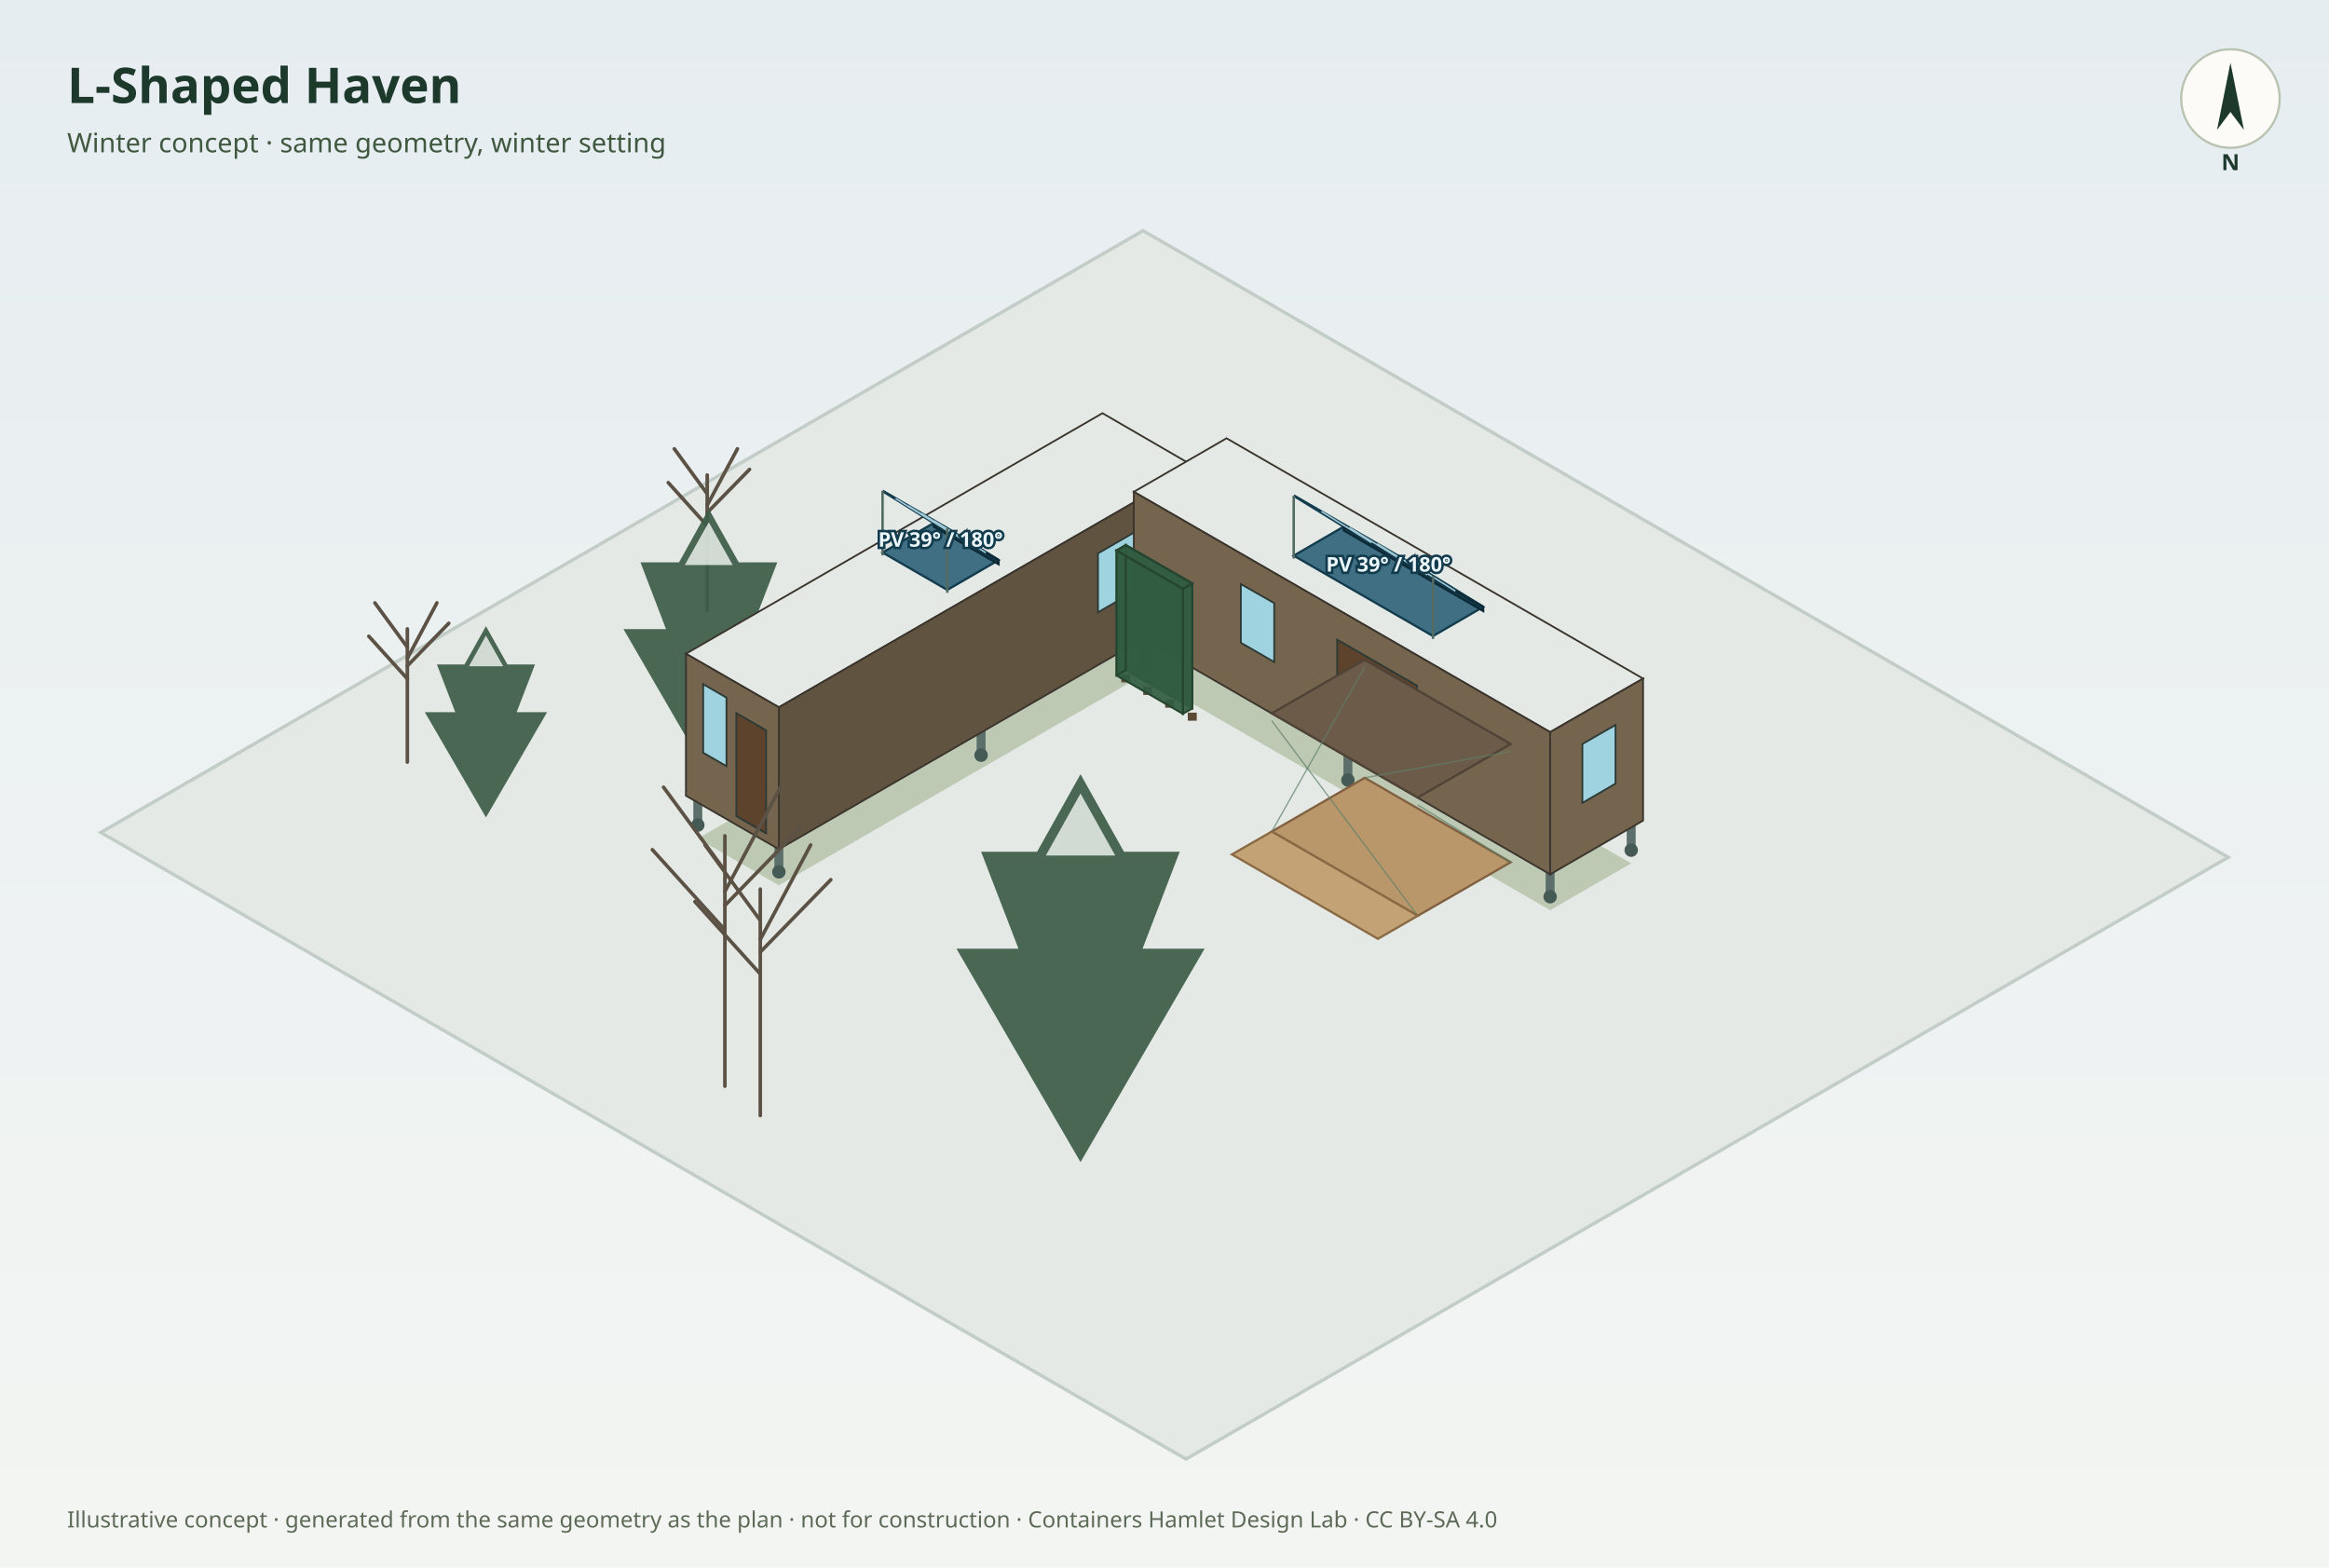
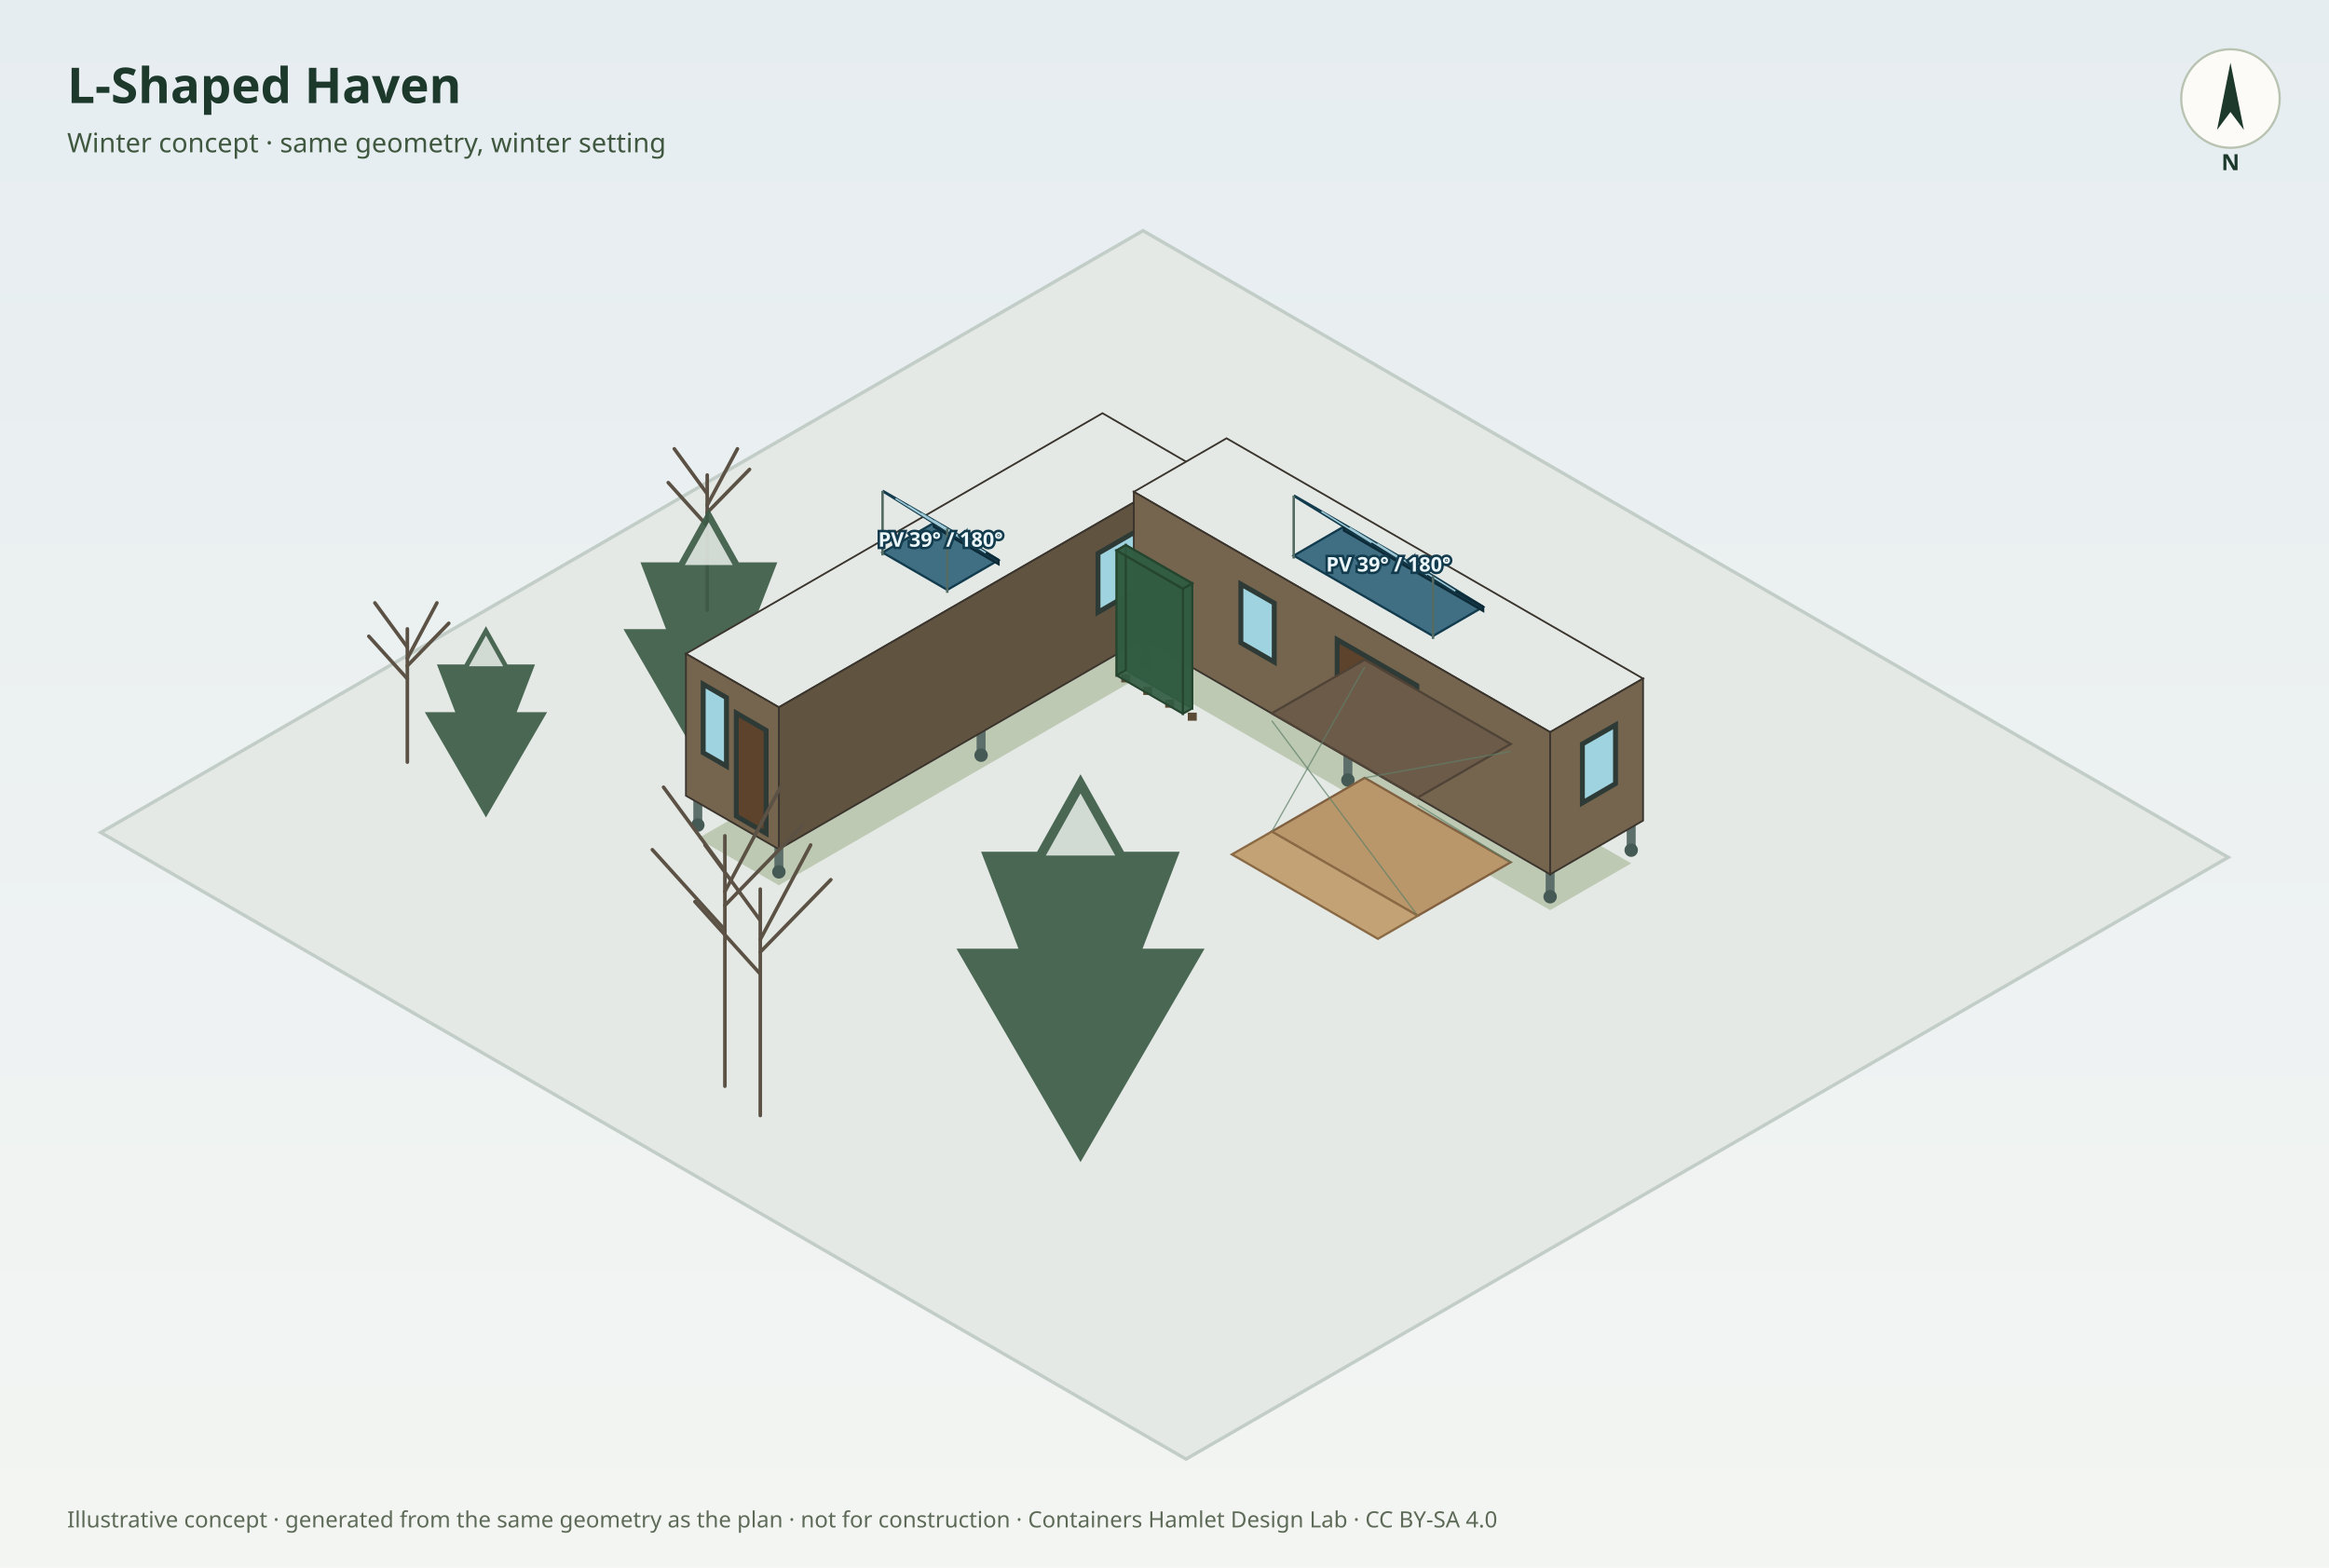
<svg xmlns="http://www.w3.org/2000/svg" viewBox="0 0 1040 700" role="img" aria-labelledby="concept-l-shaped-haven-winter-t concept-l-shaped-haven-winter-d">
  <defs>
    <linearGradient id="concept-l-shaped-haven-winter-sky" x1="0" y1="0" x2="0" y2="1">
      <stop offset="0" stop-color="#e6edf1" />
      <stop offset="1" stop-color="#f3f5f2" />
    </linearGradient>
  </defs>
  <rect width="1040" height="700" fill="url(#concept-l-shaped-haven-winter-sky)" />
  <path d="M510.4 103L995 382.8L529.6 651.5L45 371.7Z" fill="#e4e9e5" stroke="#c2cdc8" stroke-width="1.5" />
  <g stroke="#5b5144" stroke-width="1.6" stroke-linecap="round">
    <path d="M181.9 340.3L181.9 280.8" />
    <path d="M181.9 303.1L164.7 284.1" />
    <path d="M181.9 297.3L200.4 278.3" />
    <path d="M181.9 289L167.4 269.2" />
    <path d="M181.9 294L195.1 269.2" />
  </g>
  <g stroke="#5b5144" stroke-width="1.6" stroke-linecap="round">
    <path d="M315.8 272.6L315.8 212.1" />
    <path d="M315.8 234.8L298.4 215.5" />
    <path d="M315.8 228.9L334.7 209.6" />
    <path d="M315.8 220.5L301.1 200.4" />
    <path d="M315.8 225.6L329.3 200.4" />
  </g>
  <g fill="#3d5d48" fill-opacity="0.92">
    <path d="M217 365L244.3 318L230.7 318L238.9 296.7L226.6 296.7L217 279.6L207.4 296.7L195.1 296.7L203.3 318L189.7 318Z" />
  </g>
  <g fill="#f4f6f3" fill-opacity="0.8">
    <path d="M217 283.8l7.7 13.7l-15.3 0Z" />
  </g>
  <g fill="#3d5d48" fill-opacity="0.92">
    <path d="M316.5 346.6L354.7 280.9L335.6 280.9L347.1 251.1L329.9 251.1L316.5 227.2L303.2 251.1L286 251.1L297.4 280.9L278.4 280.9Z" />
  </g>
  <g fill="#f4f6f3" fill-opacity="0.8">
    <path d="M316.5 233.2l10.7 19.1l-21.4 0Z" />
  </g>
  <path d="M537.8 266.4 539.6 267.4 510 284.5 508.2 283.5Z" fill="#9ab886" fill-opacity="0.3" stroke="#4f7d64" stroke-width="0.8" />
  <path d="M537.8 202.9 539.6 203.9 510 221 508.2 220Z" fill="#6f9d5b" fill-opacity="0.28" stroke="#4f7d64" stroke-width="0.8" />
  <path d="M537.8 266.4L537.8 202.9" stroke="#4f7d64" stroke-width="0.9" />
  <path d="M539.6 267.4L539.6 203.9" stroke="#4f7d64" stroke-width="0.9" />
  <path d="M510 284.5L510 221" stroke="#4f7d64" stroke-width="0.9" />
  <path d="M508.2 283.5L508.2 220" stroke="#4f7d64" stroke-width="0.9" />
  <path d="M528.4 291 347.8 395.3 311.6 374.4 492.3 270.2Z" fill="#9eae8d" fill-opacity="0.55" />
  <line x1="528.4" y1="285" x2="528.4" y2="271.9" stroke="#5d6f6a" stroke-width="4" />
  <circle cx="528.4" cy="285" r="3" fill="#455955" />
  <line x1="347.8" y1="389.3" x2="347.8" y2="376.2" stroke="#5d6f6a" stroke-width="4" />
  <circle cx="347.8" cy="389.3" r="3" fill="#455955" />
  <line x1="311.6" y1="368.4" x2="311.6" y2="355.3" stroke="#5d6f6a" stroke-width="4" />
  <circle cx="311.6" cy="368.4" r="3" fill="#455955" />
  <line x1="492.3" y1="264.2" x2="492.3" y2="251" stroke="#5d6f6a" stroke-width="4" />
  <circle cx="492.3" cy="264.2" r="3" fill="#455955" />
  <line x1="438.1" y1="337.2" x2="438.1" y2="324" stroke="#5d6f6a" stroke-width="4" />
  <circle cx="438.1" cy="337.2" r="3" fill="#455955" />
  <line x1="401.9" y1="316.3" x2="401.9" y2="303.2" stroke="#5d6f6a" stroke-width="4" />
  <circle cx="401.9" cy="316.3" r="3" fill="#455955" />
  <path d="M533.7 208.5 347.8 315.8 306.3 291.9 492.3 184.5Z" fill="#e4e9e5" stroke="#3a342d" stroke-width="0.8" />
  <path d="M533.7 271.9 347.8 379.2 347.8 315.8 533.7 208.5Z" fill="#605340" stroke="#3a342d" stroke-width="0.8" />
  <path d="M347.8 379.2 306.3 355.3 306.3 291.9 347.8 315.8Z" fill="#75654e" stroke="#3a342d" stroke-width="0.8" />
-   <path d="M508.1 263.1 490.3 273.4 490.3 247.1 508.1 236.8Z" fill="#9fd3e0" stroke="#2d3a35" stroke-width="0.8" />
-   <path d="M342.1 372.1 328.8 364.4 328.8 318.4 342.1 326.1Z" fill="#5d432c" stroke="#2d3a35" stroke-width="0.8" />
-   <path d="M324.4 342.1 314 336.1 314 305.5 324.4 311.5Z" fill="#9fd3e0" stroke="#2d3a35" stroke-width="0.8" />
+   <path d="M508.1 263.1 490.3 273.4 490.3 247.1 508.1 236.8Z" fill="#9fd3e0" stroke="#2d3a35" stroke-width="2.2" />
+   <path d="M342.1 372.1 328.8 364.4 328.8 318.4 342.1 326.1Z" fill="#5d432c" stroke="#2d3a35" stroke-width="2.2" />
+   <path d="M324.4 342.1 314 336.1 314 305.5 324.4 311.5Z" fill="#9fd3e0" stroke="#2d3a35" stroke-width="2.2" />
  <path d="M445.9 250.1 417 233.5 394.1 246.7 423 263.4Z" fill="#245a73" fill-opacity="0.85" stroke="#123b4d" stroke-width="1" />
  <path d="M445.9 250.1 417 233.5 394.1 219.2 423 235.9Z" fill="#2f6d88" fill-opacity="0.9" stroke="#123b4d" stroke-width="1.2" />
  <path d="M445.9 250.1 417 233.5 417 235.2 445.9 251.9Z" fill="#123b4d" stroke="#0d2a36" stroke-width="1" />
  <line x1="440.2" y1="246.8" x2="417.2" y2="232.6" stroke="#9fc9d6" stroke-width="0.7" />
  <line x1="434.4" y1="243.5" x2="411.4" y2="229.2" stroke="#9fc9d6" stroke-width="0.7" />
  <line x1="428.6" y1="240.1" x2="405.6" y2="225.9" stroke="#9fc9d6" stroke-width="0.7" />
  <line x1="422.8" y1="236.8" x2="399.9" y2="222.6" stroke="#9fc9d6" stroke-width="0.7" />
  <line x1="394.1" y1="248" x2="394.1" y2="219.2" stroke="#536b63" stroke-width="1.1" />
  <line x1="423" y1="264.7" x2="423" y2="235.9" stroke="#536b63" stroke-width="1.1" />
  <text x="420" y="244.1" text-anchor="middle" font-family="system-ui, sans-serif" font-size="9" font-weight="800" fill="#eaf6f9" stroke="#123b4d" stroke-width="2.2" paint-order="stroke">PV 39° / 180°</text>
  <path d="M547.7 281.3 728.4 385.5 692.2 406.4 511.6 302.1Z" fill="#9eae8d" fill-opacity="0.55" />
  <line x1="547.7" y1="275.3" x2="547.7" y2="262.1" stroke="#5d6f6a" stroke-width="4" />
  <circle cx="547.7" cy="275.3" r="3" fill="#455955" />
  <line x1="728.4" y1="379.6" x2="728.4" y2="366.4" stroke="#5d6f6a" stroke-width="4" />
  <circle cx="728.4" cy="379.6" r="3" fill="#455955" />
  <line x1="692.2" y1="400.4" x2="692.2" y2="387.3" stroke="#5d6f6a" stroke-width="4" />
  <circle cx="692.2" cy="400.4" r="3" fill="#455955" />
  <line x1="511.6" y1="296.1" x2="511.6" y2="283" stroke="#5d6f6a" stroke-width="4" />
  <circle cx="511.6" cy="296.1" r="3" fill="#455955" />
  <line x1="638.1" y1="327.4" x2="638.1" y2="314.3" stroke="#5d6f6a" stroke-width="4" />
  <circle cx="638.1" cy="327.4" r="3" fill="#455955" />
  <line x1="601.9" y1="348.3" x2="601.9" y2="335.1" stroke="#5d6f6a" stroke-width="4" />
  <circle cx="601.9" cy="348.3" r="3" fill="#455955" />
  <path d="M547.7 195.7 733.7 303 692.2 326.9 506.3 219.6Z" fill="#e4e9e5" stroke="#3a342d" stroke-width="0.8" />
  <path d="M506.3 283 692.2 390.4 692.2 326.9 506.3 219.6Z" fill="#75654e" stroke="#3a342d" stroke-width="0.8" />
  <path d="M733.7 366.4 692.2 390.4 692.2 326.9 733.7 303Z" fill="#75654e" stroke="#3a342d" stroke-width="0.8" />
-   <path d="M597.1 331.5 632.7 352.1 632.7 306.1 597.1 285.6Z" fill="#5d432c" stroke="#2d3a35" stroke-width="0.8" />
-   <path d="M554.1 287 569 295.6 569 269.3 554.1 260.8Z" fill="#9fd3e0" stroke="#2d3a35" stroke-width="0.8" />
-   <path d="M721.4 349.9 706.6 358.5 706.6 332.2 721.4 323.7Z" fill="#9fd3e0" stroke="#2d3a35" stroke-width="0.8" />
+   <path d="M597.1 331.5 632.7 352.1 632.7 306.1 597.1 285.6Z" fill="#5d432c" stroke="#2d3a35" stroke-width="2.2" />
+   <path d="M554.1 287 569 295.6 569 269.3 554.1 260.8Z" fill="#9fd3e0" stroke="#2d3a35" stroke-width="2.2" />
+   <path d="M721.4 349.9 706.6 358.5 706.6 332.2 721.4 323.7Z" fill="#9fd3e0" stroke="#2d3a35" stroke-width="2.2" />
  <path d="M662.3 271 600.1 235.1 577.7 248.1 639.9 284Z" fill="#245a73" fill-opacity="0.85" stroke="#123b4d" stroke-width="1" />
  <path d="M662.3 271 600.1 235.1 577.7 221.3 639.9 257.2Z" fill="#2f6d88" fill-opacity="0.9" stroke="#123b4d" stroke-width="1.2" />
  <path d="M662.3 271 600.1 235.1 600.1 236.9 662.3 272.8Z" fill="#123b4d" stroke="#0d2a36" stroke-width="1" />
  <line x1="649.9" y1="263.9" x2="627.5" y2="250" stroke="#9fc9d6" stroke-width="0.7" />
  <line x1="637.4" y1="256.7" x2="615" y2="242.8" stroke="#9fc9d6" stroke-width="0.7" />
  <line x1="625" y1="249.5" x2="602.6" y2="235.6" stroke="#9fc9d6" stroke-width="0.7" />
  <line x1="612.5" y1="242.3" x2="590.1" y2="228.4" stroke="#9fc9d6" stroke-width="0.7" />
  <line x1="577.7" y1="249.4" x2="577.7" y2="221.3" stroke="#536b63" stroke-width="1.1" />
  <line x1="639.9" y1="285.3" x2="639.9" y2="257.2" stroke="#536b63" stroke-width="1.1" />
  <text x="620" y="255.2" text-anchor="middle" font-family="system-ui, sans-serif" font-size="9" font-weight="800" fill="#eaf6f9" stroke="#123b4d" stroke-width="2.2" paint-order="stroke">PV 39° / 180°</text>
  <path d="M609.4 347.3 674.6 385 633.1 408.9 567.9 371.3Z" fill="#b9976a" stroke="#806040" stroke-width="1" />
  <path d="M609.4 294.6 674.6 332.2 633.1 356.1 567.9 318.5Z" fill="#6d5b49" stroke="#4f4337" stroke-width="1" />
  <path d="M609.4 347.3L674.6 335.5" stroke="#5e8069" stroke-width="0.6" stroke-opacity="0.7" />
  <path d="M674.6 385L633.1 359.4" stroke="#5e8069" stroke-width="0.6" stroke-opacity="0.7" />
  <path d="M633.1 408.9L567.9 321.8" stroke="#5e8069" stroke-width="0.6" stroke-opacity="0.7" />
  <path d="M567.9 371.3L609.4 297.8" stroke="#5e8069" stroke-width="0.6" stroke-opacity="0.7" />
  <path d="M567.9 371.3 633.1 408.9 615.3 419.2 550.1 381.5Z" fill="#c3a276" stroke="#8a6a44" stroke-width="1" />
  <line x1="502.7" y1="304.7" x2="502.7" y2="301.1" stroke="#5b4a35" stroke-width="4" />
  <line x1="512.5" y1="310.3" x2="512.5" y2="306.7" stroke="#5b4a35" stroke-width="4" />
  <line x1="522.3" y1="316" x2="522.3" y2="312.4" stroke="#5b4a35" stroke-width="4" />
  <line x1="532.4" y1="321.8" x2="532.4" y2="318.2" stroke="#5b4a35" stroke-width="4" />
  <path d="M502.7 299.2 532.4 316.3 532.4 260.5 502.7 243.4Z" fill="#315d43" fill-opacity="0.92" stroke="#25452f" stroke-width="0.9" />
  <path d="M532.4 316.3 528.2 318.7 528.2 262.9 532.4 260.5Z" fill="#315d43" fill-opacity="0.92" stroke="#25452f" stroke-width="0.9" />
  <path d="M528.2 318.7 498.6 301.6 498.6 245.8 528.2 262.9Z" fill="#315d43" fill-opacity="0.92" stroke="#25452f" stroke-width="0.9" />
  <path d="M498.6 301.6 502.7 299.2 502.7 243.4 498.6 245.8Z" fill="#315d43" fill-opacity="0.92" stroke="#25452f" stroke-width="0.9" />
  <path d="M502.7 243.4 532.4 260.5 528.2 262.9 498.6 245.8Z" fill="#315d43" fill-opacity="0.8" stroke="#25452f" stroke-width="1" />
  <g stroke="#5b5144" stroke-width="1.6" stroke-linecap="round">
    <path d="M339.5 498.1L339.5 397" />
    <path d="M339.5 434.9L310.3 402.6" />
    <path d="M339.5 425.1L371 392.8" />
    <path d="M339.5 411L314.8 377.3" />
    <path d="M339.5 419.5L362 377.3" />
  </g>
  <g fill="#3d5d48" fill-opacity="0.92">
    <path d="M482.5 518.9L537.9 423.6L510.2 423.6L526.8 380.3L501.9 380.3L482.5 345.7L463.1 380.3L438.1 380.3L454.8 423.6L427.1 423.6Z" />
  </g>
  <g fill="#f4f6f3" fill-opacity="0.8">
    <path d="M482.5 354.3l15.5 27.7l-31 0Z" />
  </g>
  <g stroke="#5b5144" stroke-width="1.6" stroke-linecap="round">
    <path d="M323.7 485L323.7 373.2" />
    <path d="M323.7 415.2L291.3 379.4" />
    <path d="M323.7 404.3L358.4 368.6" />
    <path d="M323.7 388.8L296.3 351.5" />
    <path d="M323.7 398.1L348.5 351.5" />
  </g>
  <text x="30" y="46" font-family="system-ui, sans-serif" font-size="22" font-weight="800" fill="#1d392c">L-Shaped Haven</text>
  <text x="30" y="68" font-family="system-ui, sans-serif" font-size="12" fill="#40583f">Winter concept · same geometry, winter setting</text>
  <g aria-hidden="true">
    <circle cx="996" cy="44" r="22" fill="#fffdf7" fill-opacity="0.9" stroke="#b9c3b2" />
    <path d="M996 28l6 30l-6 -8l-6 8z" fill="#1d392c" />
    <text x="996" y="76" text-anchor="middle" font-size="10" font-weight="700" font-family="system-ui, sans-serif" fill="#1d392c">N</text>
  </g>
  <text x="30" y="682" font-family="system-ui, sans-serif" font-size="10" fill="#5e6a58">Illustrative concept · generated from the same geometry as the plan · not for construction · Containers Hamlet Design Lab · CC BY-SA 4.0</text>
</svg>
